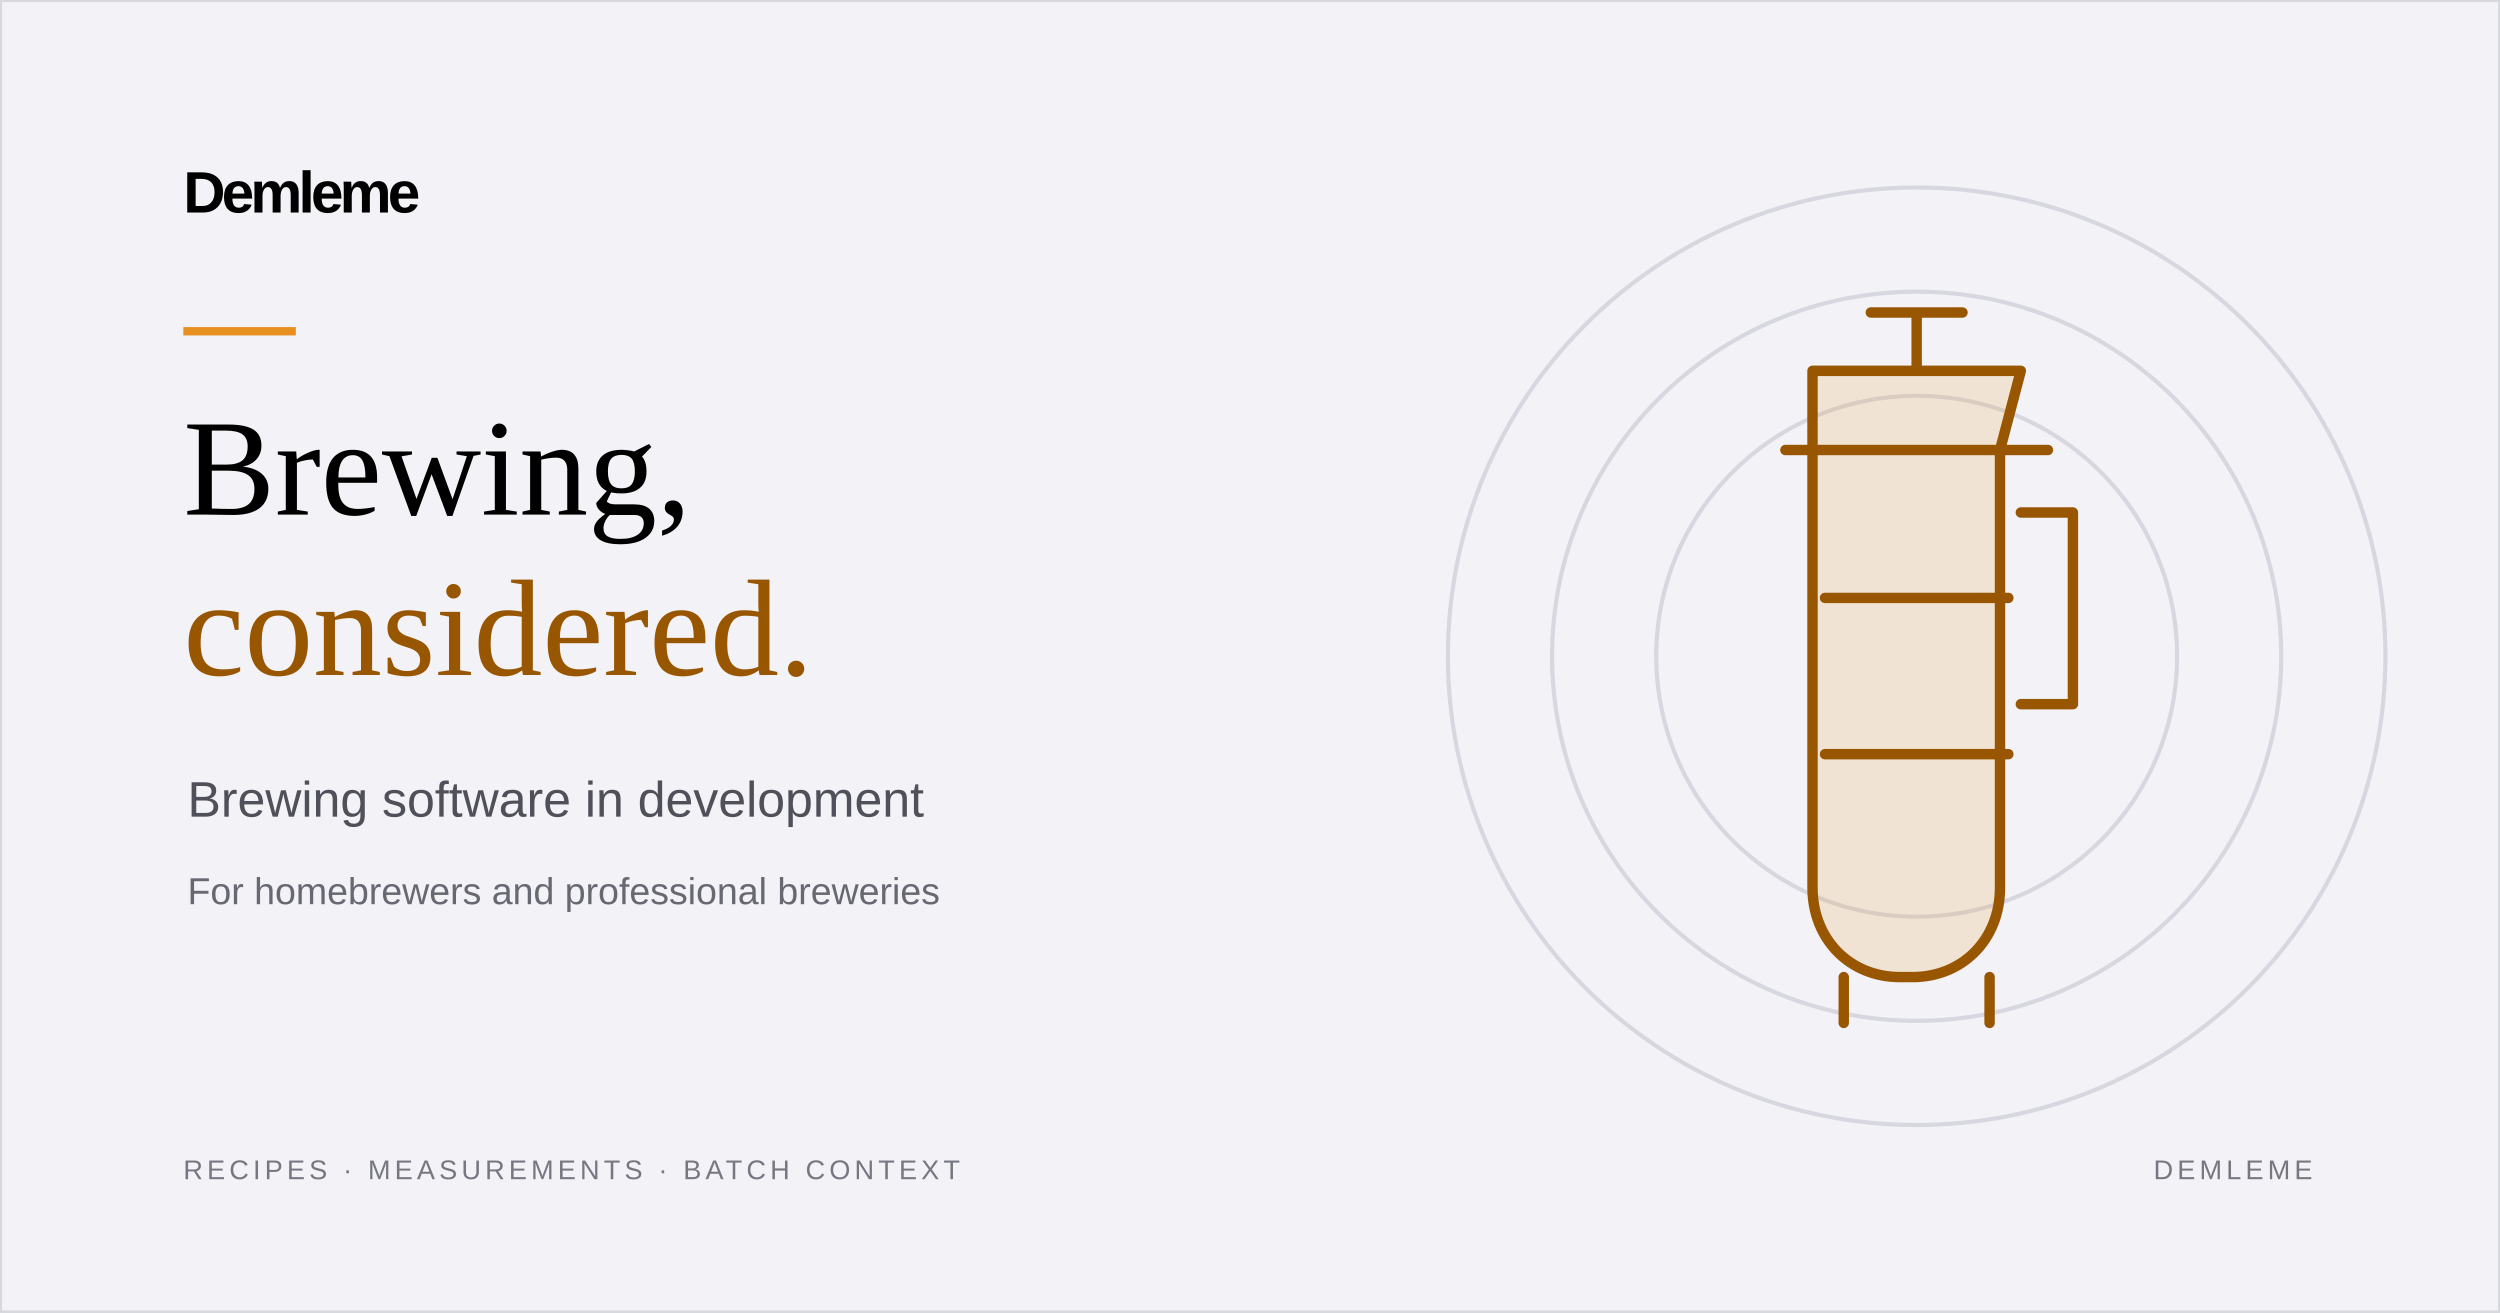
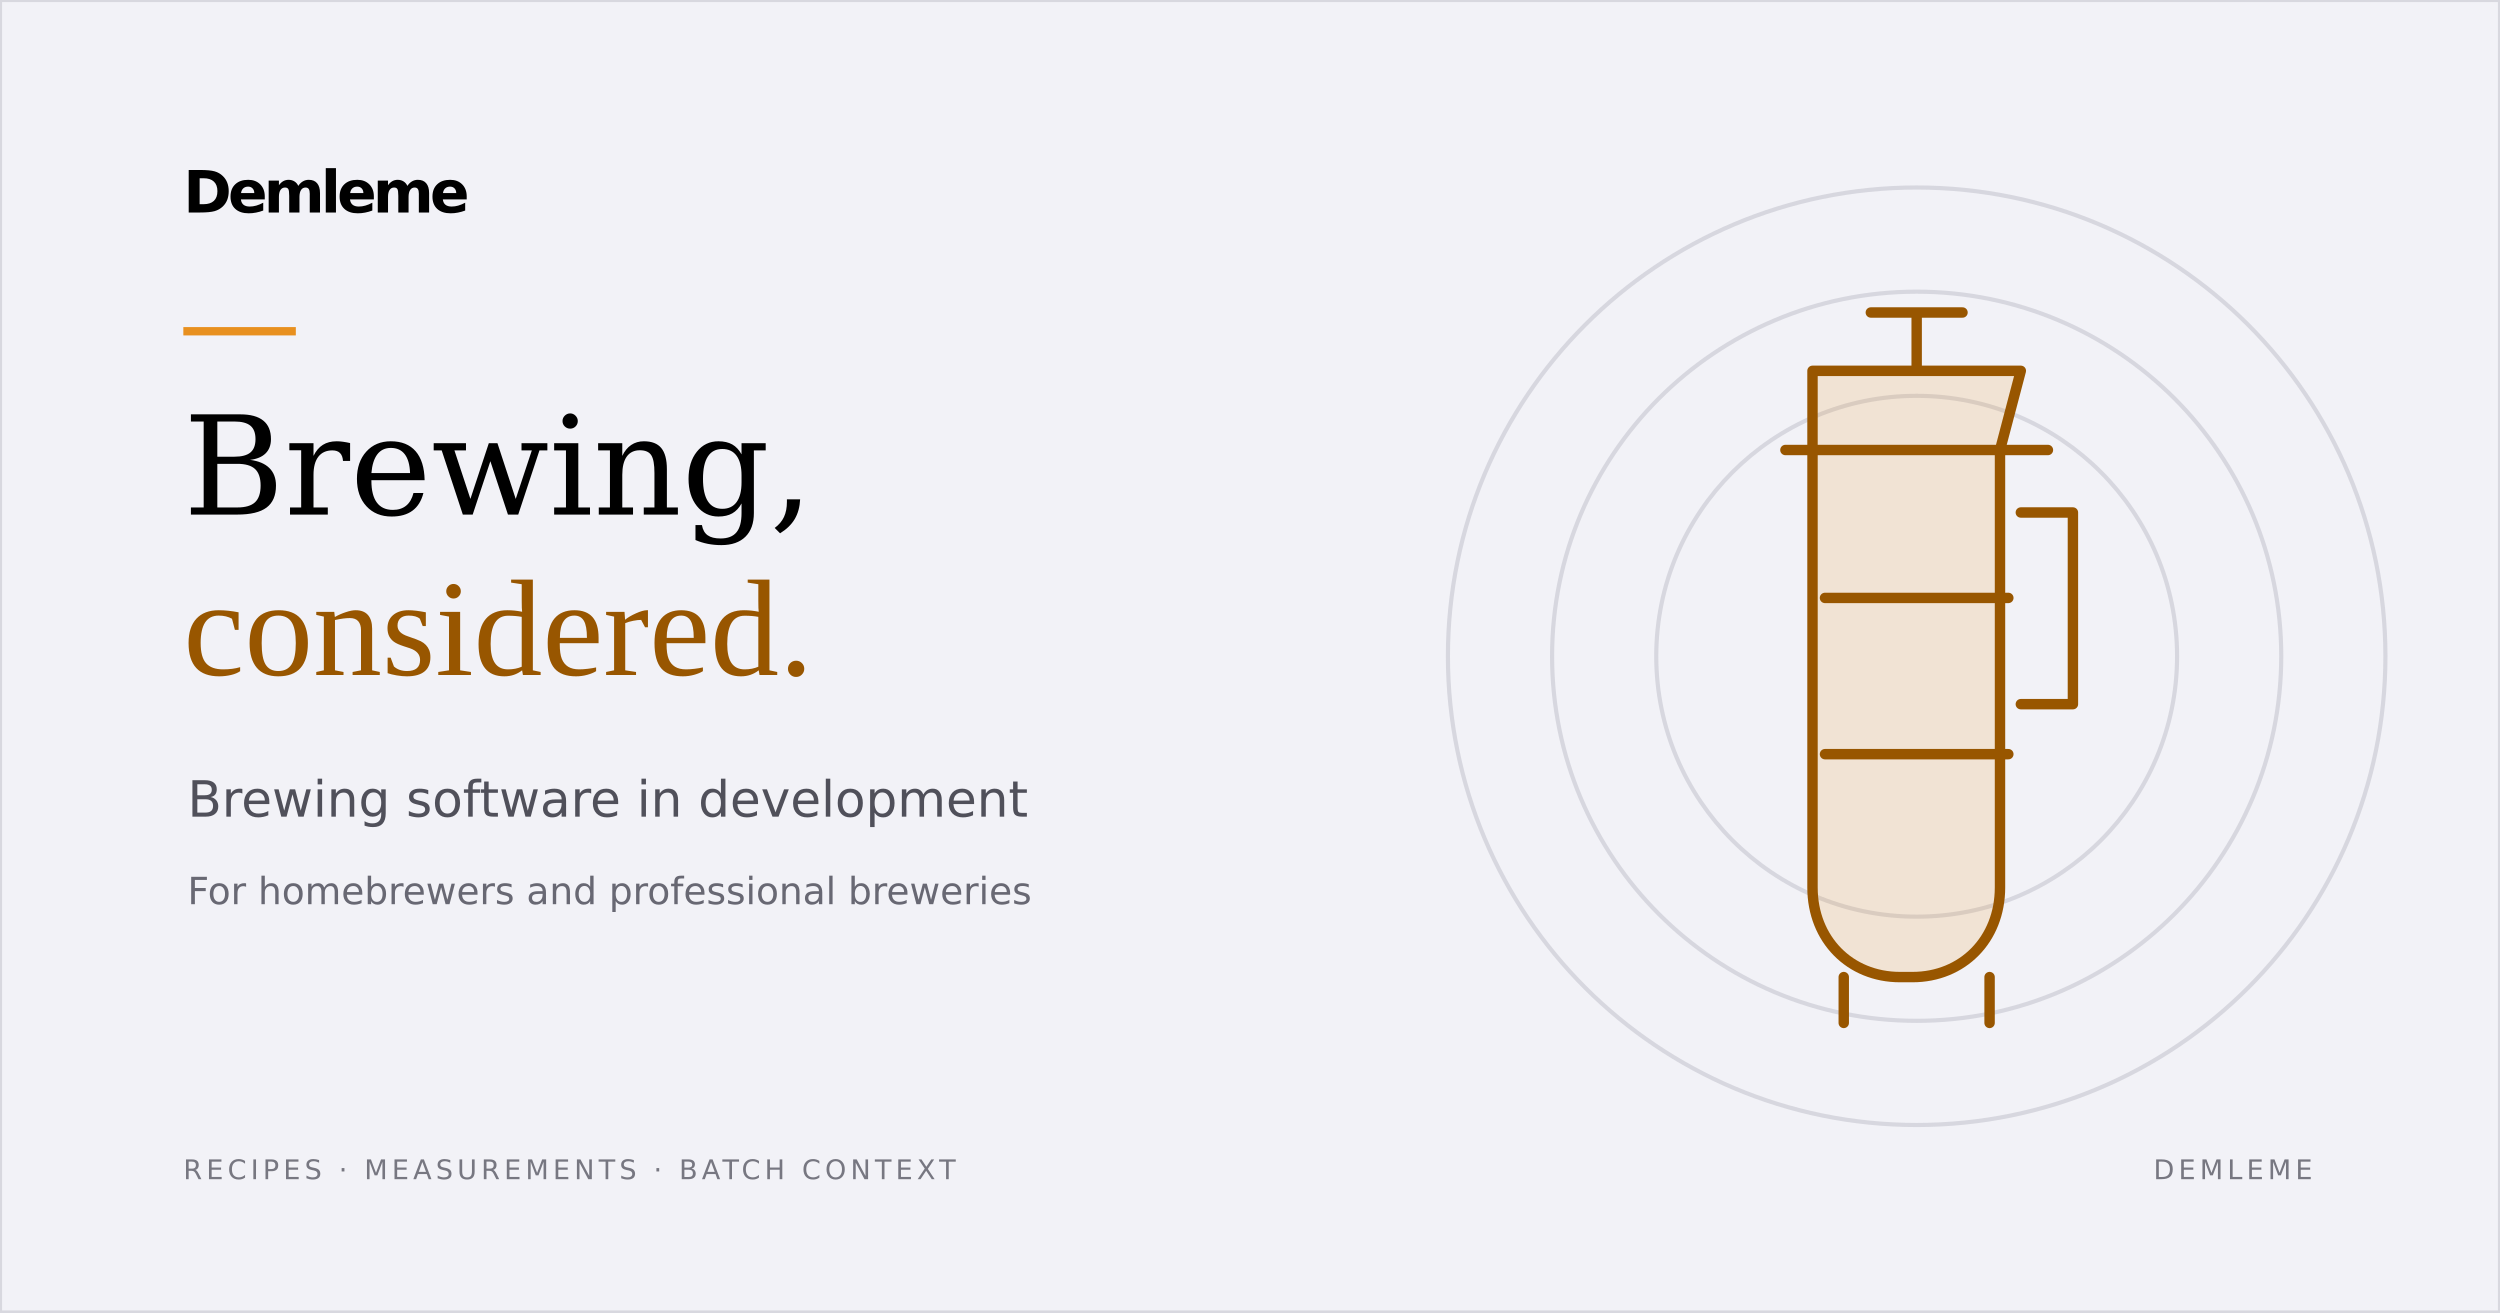
<svg xmlns="http://www.w3.org/2000/svg" width="1200" height="630" viewBox="0 0 1200 630" role="img" aria-labelledby="title desc">
  <rect width="1200" height="630" fill="#f2f2f7" />
  <path d="M0 0H1200V630H0Z" fill="none" stroke="#d8d8df" stroke-width="2" />
  <g fill="none" stroke="#d7d7df" stroke-width="2">
    <circle cx="920" cy="315" r="225" />
    <circle cx="920" cy="315" r="175" />
    <circle cx="920" cy="315" r="125" />
  </g>
  <g transform="translate(800 142)" stroke="#985600" stroke-width="5" fill="none" stroke-linecap="round" stroke-linejoin="round">
    <path d="M70 36h100l-10 38v210c0 25-18 43-42 43h-6c-24 0-42-18-42-43V74z" fill="#e8901f" fill-opacity=".16" />
    <path d="M57 74h126M76 145h88M76 220h88" />
    <path d="M120 36V8M98 8h44" />
    <path d="M170 104h25v92h-25" />
    <path d="M85 327v22M155 327v22" />
  </g>
  <g transform="translate(88 102)">
-     <text x="0" y="0" fill="#000000" font-family="Arial, Helvetica, sans-serif" font-size="28" font-weight="700" letter-spacing="-1.8">Demleme</text>
+     <text x="0" y="0" fill="#000000" font-family="DejaVu Sans" font-size="28" font-weight="700" letter-spacing="-1.8">Demleme</text>
    <rect x="0" y="55" width="54" height="4" fill="#e8901f" />
-     <text x="0" y="145" fill="#000000" font-family="Georgia, 'Times New Roman', serif" font-size="66" font-weight="400">Brewing,</text>
+     <text x="0" y="145" fill="#000000" font-family="DejaVu Serif" font-size="66" font-weight="400">Brewing,</text>
    <text x="0" y="222" fill="#985600" font-family="Georgia, 'Times New Roman', serif" font-size="66" font-weight="400">considered.</text>
-     <text x="2" y="290" fill="#50505a" font-family="Arial, Helvetica, sans-serif" font-size="24">Brewing software in development</text>
-     <text x="2" y="332" fill="#686873" font-family="Arial, Helvetica, sans-serif" font-size="18">For homebrewers and professional breweries</text>
+     <text x="2" y="290" fill="#50505a" font-family="DejaVu Sans" font-size="24">Brewing software in development</text>
+     <text x="2" y="332" fill="#686873" font-family="DejaVu Sans" font-size="18">For homebrewers and professional breweries</text>
  </g>
-   <g fill="#777781" font-family="Arial, Helvetica, sans-serif" font-size="13" letter-spacing="2">
+   <g fill="#777781" font-family="DejaVu Sans" font-size="13" letter-spacing="2">
    <text x="88" y="566">RECIPES  ·  MEASUREMENTS  ·  BATCH CONTEXT</text>
    <text x="1110" y="566" text-anchor="end">DEMLEME</text>
  </g>
</svg>
